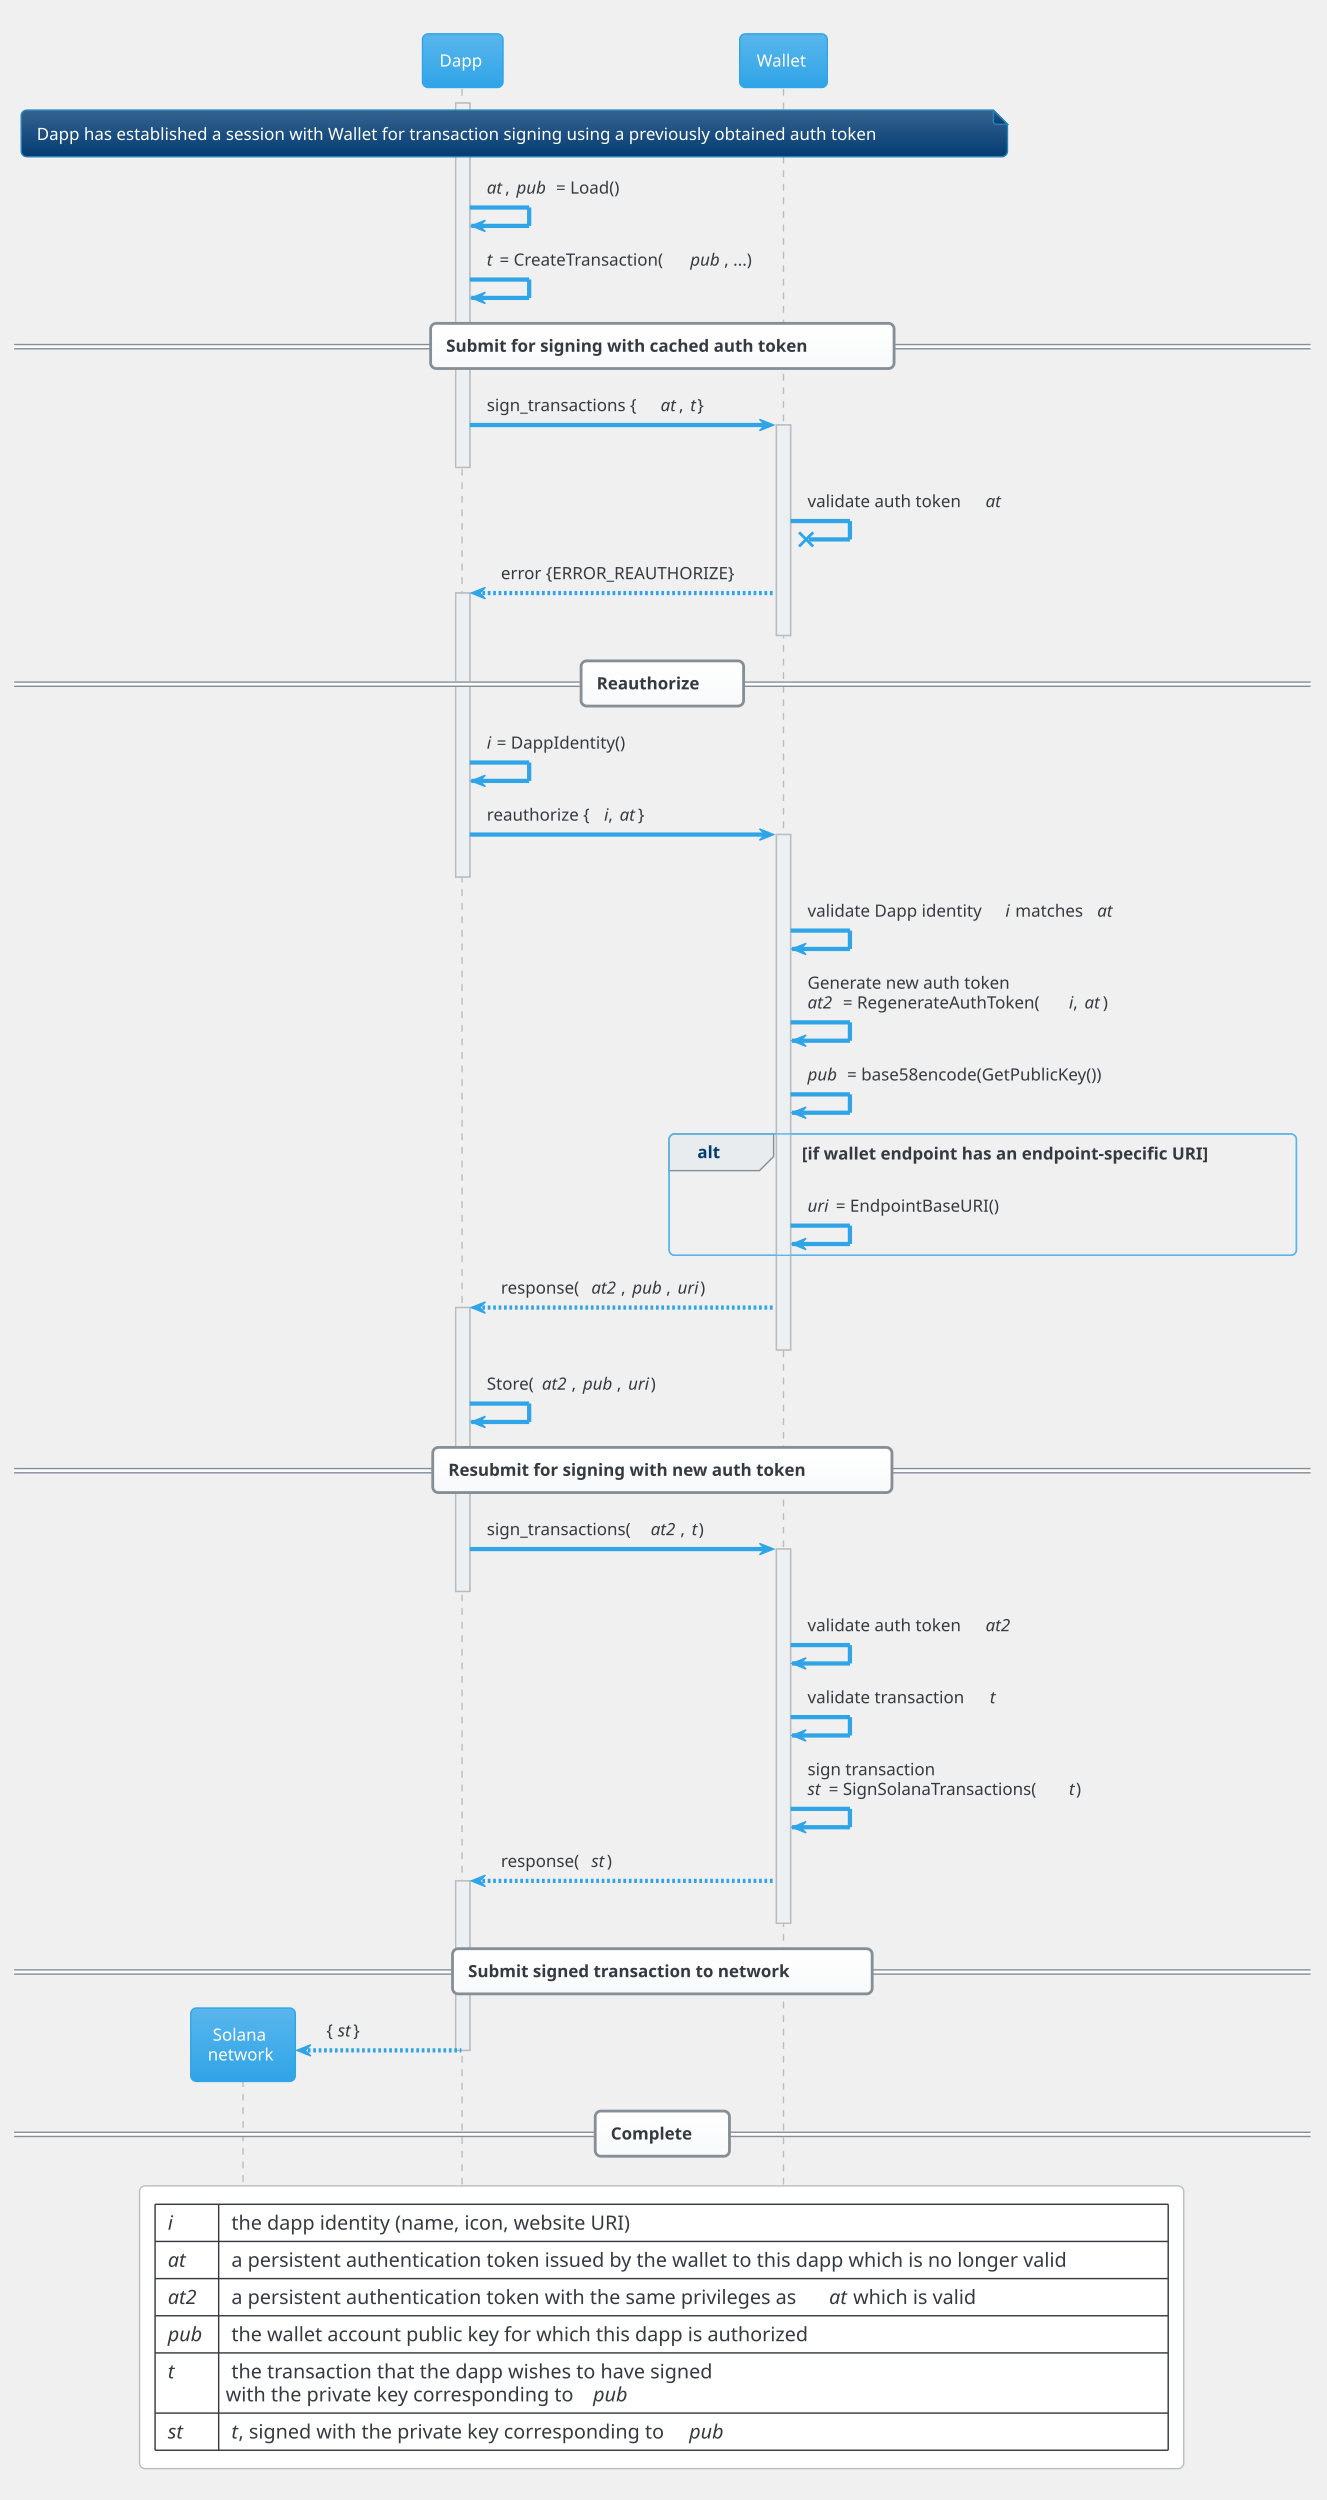
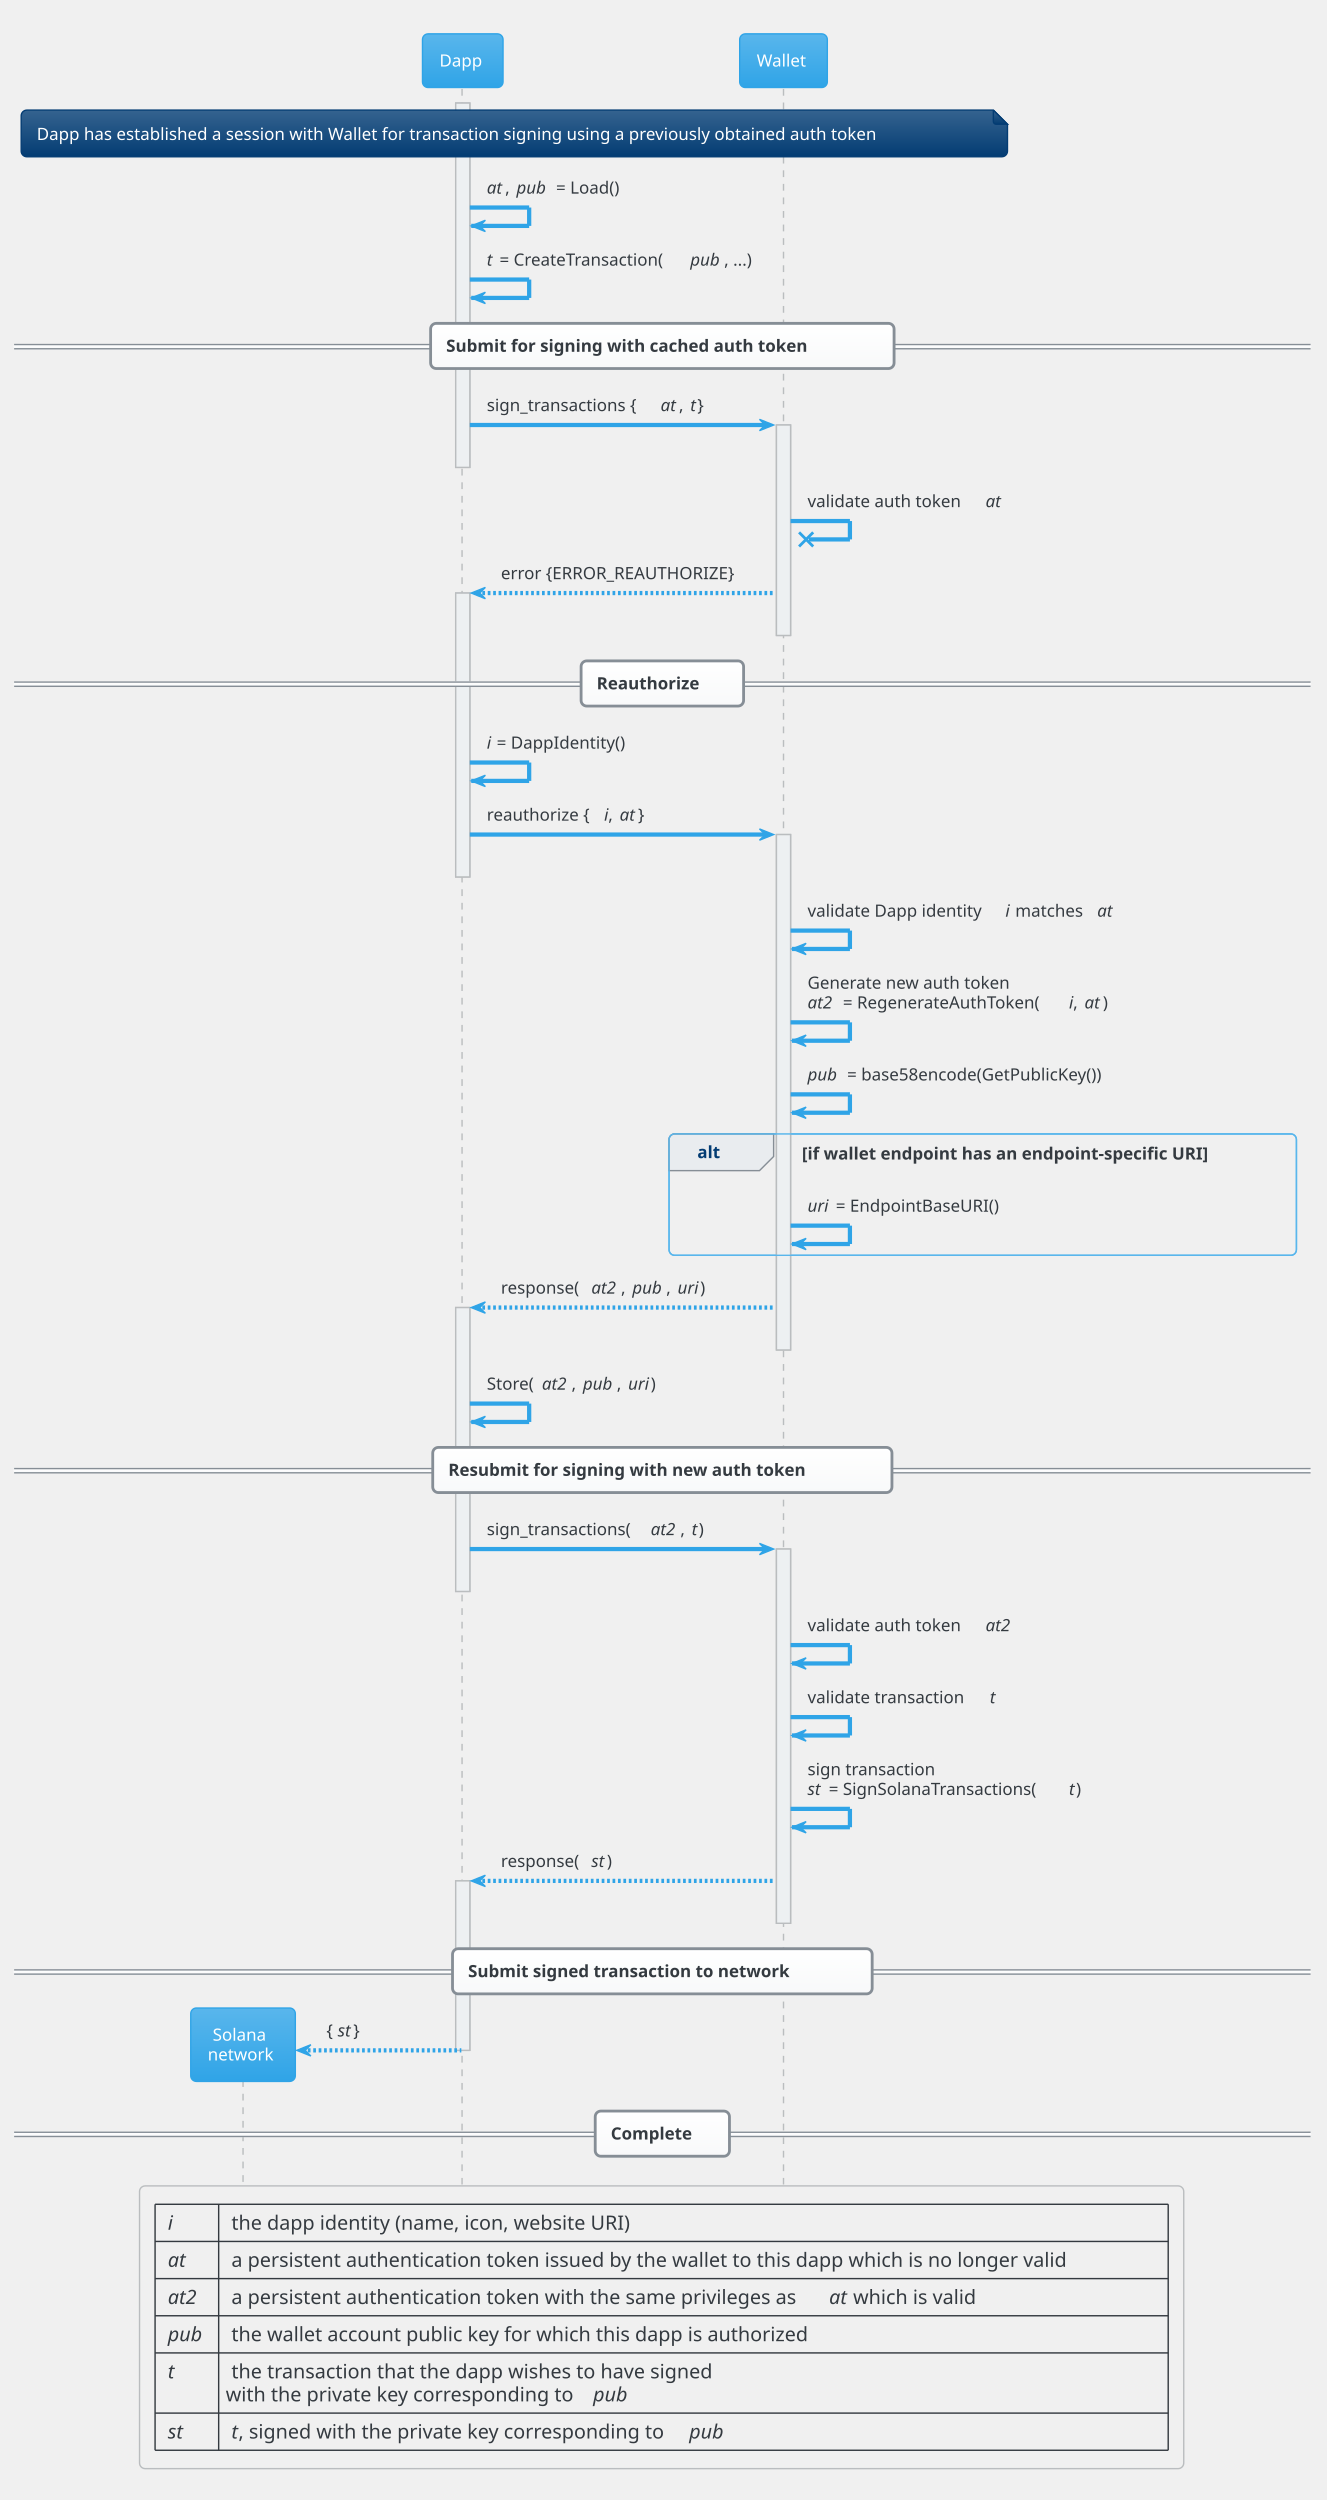
<svg xmlns="http://www.w3.org/2000/svg" contentStyleType="text/css" height="1843.75px" preserveAspectRatio="none" style="width:978px;height:1843px;background:#FFFFFF;" version="1.1" viewBox="0 0 978 1843" width="978.125px" zoomAndPan="magnify">
  <defs>
    <linearGradient id="giov5ws6cv70g0" x1="50%" x2="50%" y1="0%" y2="100%">
      <stop offset="0%" stop-color="#59B6EC" />
      <stop offset="100%" stop-color="#2FA4E7" />
    </linearGradient>
    <linearGradient id="giov5ws6cv70g1" x1="50%" x2="50%" y1="0%" y2="100%">
      <stop offset="0%" stop-color="#35638F" />
      <stop offset="100%" stop-color="#033C73" />
    </linearGradient>
    <linearGradient id="giov5ws6cv70g2" x1="50%" x2="50%" y1="0%" y2="100%">
      <stop offset="0%" stop-color="#FFFFFF" />
      <stop offset="100%" stop-color="#F8F9FA" />
    </linearGradient>
  </defs>
  <g>
    <rect fill="#EDF0F2" height="268.587" style="stroke:#BABDBF;stroke-width:1.042;" width="10.417" x="335.938" y="75.977" />
    <rect fill="#EDF0F2" height="209.277" style="stroke:#BABDBF;stroke-width:1.042;" width="10.417" x="335.938" y="437.207" />
    <rect fill="#EDF0F2" height="209.277" style="stroke:#BABDBF;stroke-width:1.042;" width="10.417" x="335.938" y="963.932" />
    <rect fill="#EDF0F2" height="124.935" style="stroke:#BABDBF;stroke-width:1.042;" width="10.417" x="335.938" y="1386.589" />
    <rect fill="#EDF0F2" height="155.143" style="stroke:#BABDBF;stroke-width:1.042;" width="10.417" x="572.396" y="313.314" />
    <rect fill="#EDF0F2" height="379.948" style="stroke:#BABDBF;stroke-width:1.042;" width="10.417" x="572.396" y="615.234" />
    <rect fill="#EDF0F2" height="275.879" style="stroke:#BABDBF;stroke-width:1.042;" width="10.417" x="572.396" y="1141.96" />
    <rect fill="none" height="89.486" rx="4.167" ry="4.167" style="stroke:#59B6EC;stroke-width:1.042;" width="462.5" x="493.229" y="835.938" />
    <line style="stroke:#BABDBF;stroke-width:1.042;stroke-dasharray:5.0,5.0;" x1="179.167" x2="179.167" y1="1523.503" y2="1610.417" />
    <line style="stroke:#BABDBF;stroke-width:1.042;stroke-dasharray:5.0,5.0;" x1="340.625" x2="340.625" y1="65.56" y2="1610.417" />
    <line style="stroke:#BABDBF;stroke-width:1.042;stroke-dasharray:5.0,5.0;" x1="577.604" x2="577.604" y1="65.56" y2="1610.417" />
    <rect fill="url(#giov5ws6cv70g0)" height="39.551" rx="4.167" ry="4.167" style="stroke:#2FA4E7;stroke-width:1.042;" width="59.375" x="311.458" y="24.967" />
    <text fill="#FFFFFF" font-family="&quot;Verdana&quot;" font-size="12.5" lengthAdjust="spacing" textLength="34.375" x="323.958" y="49.07">Dapp</text>
    <rect fill="url(#giov5ws6cv70g0)" height="39.551" rx="4.167" ry="4.167" style="stroke:#2FA4E7;stroke-width:1.042;" width="64.583" x="545.312" y="24.967" />
    <text fill="#FFFFFF" font-family="&quot;Verdana&quot;" font-size="12.5" lengthAdjust="spacing" textLength="39.583" x="557.812" y="49.07">Wallet</text>
    <rect fill="#EDF0F2" height="268.587" style="stroke:#BABDBF;stroke-width:1.042;" width="10.417" x="335.938" y="75.977" />
    <rect fill="#EDF0F2" height="209.277" style="stroke:#BABDBF;stroke-width:1.042;" width="10.417" x="335.938" y="437.207" />
    <rect fill="#EDF0F2" height="209.277" style="stroke:#BABDBF;stroke-width:1.042;" width="10.417" x="335.938" y="963.932" />
    <rect fill="#EDF0F2" height="124.935" style="stroke:#BABDBF;stroke-width:1.042;" width="10.417" x="335.938" y="1386.589" />
    <rect fill="#EDF0F2" height="155.143" style="stroke:#BABDBF;stroke-width:1.042;" width="10.417" x="572.396" y="313.314" />
    <rect fill="#EDF0F2" height="379.948" style="stroke:#BABDBF;stroke-width:1.042;" width="10.417" x="572.396" y="615.234" />
    <rect fill="#EDF0F2" height="275.879" style="stroke:#BABDBF;stroke-width:1.042;" width="10.417" x="572.396" y="1141.96" />
-     <path d="M15.625,85.352 L15.625,111.393 A4.167,4.167 0 0 0 19.792,115.56 L738.542,115.56 A4.167,4.167 0 0 0 742.708,111.393 L742.708,91.602 L732.292,81.185 L19.792,81.185 A4.167,4.167 0 0 0 15.625,85.352 " fill="url(#giov5ws6cv70g1)" style="stroke:#2683B9;stroke-width:1.042;" />
-     <path d="M732.292,81.185 L732.292,89.518 A2.083,2.083 0 0 0 734.375,91.602 L742.708,91.602 L732.292,81.185 " fill="url(#giov5ws6cv70g1)" style="stroke:#2683B9;stroke-width:1.042;" />
+     <path d="M15.625,85.352 L15.625,111.393 A4.167,4.167 0 0 0 19.792,115.56 L738.542,115.56 A4.167,4.167 0 0 0 742.708,111.393 L742.708,91.602 L732.292,81.185 L19.792,81.185 A4.167,4.167 0 0 0 15.625,85.352 " fill="url(#giov5ws6cv70g1)" style="stroke:#033C73;stroke-width:1.042;" />
+     <path d="M732.292,81.185 L732.292,89.518 A2.083,2.083 0 0 0 734.375,91.602 L742.708,91.602 L732.292,81.185 " fill="url(#giov5ws6cv70g1)" style="stroke:#033C73;stroke-width:1.042;" />
    <text fill="#FFFFFF" font-family="&quot;Verdana&quot;" font-size="12.5" lengthAdjust="spacing" textLength="694.792" x="27.083" y="103.204">Dapp has established a session with Wallet for transaction signing using a previously obtained auth token</text>
    <line style="stroke:#2FA4E7;stroke-width:3.125;" x1="346.354" x2="390.104" y1="152.995" y2="152.995" />
    <line style="stroke:#2FA4E7;stroke-width:3.125;" x1="390.104" x2="390.104" y1="152.995" y2="166.536" />
    <line style="stroke:#2FA4E7;stroke-width:3.125;" x1="347.396" x2="390.104" y1="166.536" y2="166.536" />
    <polygon fill="#2FA4E7" points="357.812,162.37,347.396,166.536,357.812,170.703,353.646,166.536" style="stroke:#2FA4E7;stroke-width:1.042;" />
    <text fill="#343A40" font-family="&quot;Verdana&quot;" font-size="12.5" font-style="italic" lengthAdjust="spacing" textLength="13.542" x="358.854" y="142.755">at</text>
    <text fill="#343A40" font-family="&quot;Verdana&quot;" font-size="12.5" lengthAdjust="spacing" textLength="4.167" x="372.396" y="142.755">,</text>
    <text fill="#343A40" font-family="&quot;Verdana&quot;" font-size="12.5" font-style="italic" lengthAdjust="spacing" textLength="25" x="380.729" y="142.755">pub</text>
    <text fill="#343A40" font-family="&quot;Verdana&quot;" font-size="12.5" lengthAdjust="spacing" textLength="56.25" x="409.896" y="142.755">= Load()</text>
    <line style="stroke:#2FA4E7;stroke-width:3.125;" x1="346.354" x2="390.104" y1="206.087" y2="206.087" />
    <line style="stroke:#2FA4E7;stroke-width:3.125;" x1="390.104" x2="390.104" y1="206.087" y2="219.629" />
    <line style="stroke:#2FA4E7;stroke-width:3.125;" x1="347.396" x2="390.104" y1="219.629" y2="219.629" />
    <polygon fill="#2FA4E7" points="357.812,215.462,347.396,219.629,357.812,223.796,353.646,219.629" style="stroke:#2FA4E7;stroke-width:1.042;" />
    <text fill="#343A40" font-family="&quot;Verdana&quot;" font-size="12.5" font-style="italic" lengthAdjust="spacing" textLength="5.208" x="358.854" y="195.848">t</text>
    <text fill="#343A40" font-family="&quot;Verdana&quot;" font-size="12.5" lengthAdjust="spacing" textLength="140.625" x="368.229" y="195.848">= CreateTransaction(</text>
    <text fill="#343A40" font-family="&quot;Verdana&quot;" font-size="12.5" font-style="italic" lengthAdjust="spacing" textLength="25" x="508.854" y="195.848">pub</text>
    <text fill="#343A40" font-family="&quot;Verdana&quot;" font-size="12.5" lengthAdjust="spacing" textLength="26.042" x="533.854" y="195.848">, ...)</text>
    <rect fill="url(#giov5ws6cv70g2)" height="3.125" rx="4.167" ry="4.167" style="stroke:url(#giov5ws6cv70g2);stroke-width:1.042;" width="955.729" x="10.417" y="253.988" />
    <line style="stroke:#868E96;stroke-width:1.042;" x1="10.417" x2="966.146" y1="253.988" y2="253.988" />
    <line style="stroke:#868E96;stroke-width:1.042;" x1="10.417" x2="966.146" y1="257.113" y2="257.113" />
    <rect fill="url(#giov5ws6cv70g2)" height="33.301" rx="4.167" ry="4.167" style="stroke:#868E96;stroke-width:2.083;" width="341.667" x="317.448" y="238.379" />
    <text fill="#343A40" font-family="&quot;Verdana&quot;" font-size="12.5" font-weight="bold" lengthAdjust="spacing" textLength="312.5" x="328.906" y="259.357">Submit for signing with cached auth token</text>
    <polygon fill="#2FA4E7" points="559.896,309.147,570.312,313.314,559.896,317.481,564.062,313.314" style="stroke:#2FA4E7;stroke-width:1.042;" />
    <line style="stroke:#2FA4E7;stroke-width:3.125;" x1="346.354" x2="566.146" y1="313.314" y2="313.314" />
    <text fill="#343A40" font-family="&quot;Verdana&quot;" font-size="12.5" lengthAdjust="spacing" textLength="128.125" x="358.854" y="303.074">sign_transactions {</text>
    <text fill="#343A40" font-family="&quot;Verdana&quot;" font-size="12.5" font-style="italic" lengthAdjust="spacing" textLength="13.542" x="486.979" y="303.074">at</text>
    <text fill="#343A40" font-family="&quot;Verdana&quot;" font-size="12.5" lengthAdjust="spacing" textLength="4.167" x="500.521" y="303.074">,</text>
    <text fill="#343A40" font-family="&quot;Verdana&quot;" font-size="12.5" font-style="italic" lengthAdjust="spacing" textLength="5.208" x="508.854" y="303.074">t</text>
    <text fill="#343A40" font-family="&quot;Verdana&quot;" font-size="12.5" lengthAdjust="spacing" textLength="8.333" x="514.062" y="303.074">}</text>
    <line style="stroke:#2FA4E7;stroke-width:3.125;" x1="582.812" x2="626.562" y1="384.115" y2="384.115" />
    <line style="stroke:#2FA4E7;stroke-width:3.125;" x1="626.562" x2="626.562" y1="384.115" y2="397.656" />
    <line style="stroke:#2FA4E7;stroke-width:3.125;" x1="596.354" x2="626.562" y1="397.656" y2="397.656" />
    <line style="stroke:#2FA4E7;stroke-width:2.083;" x1="589.062" x2="599.479" y1="392.448" y2="402.865" />
    <line style="stroke:#2FA4E7;stroke-width:2.083;" x1="589.062" x2="599.479" y1="402.865" y2="392.448" />
    <text fill="#343A40" font-family="&quot;Verdana&quot;" font-size="12.5" lengthAdjust="spacing" textLength="127.083" x="595.312" y="373.875">validate auth token</text>
    <text fill="#343A40" font-family="&quot;Verdana&quot;" font-size="12.5" font-style="italic" lengthAdjust="spacing" textLength="13.542" x="726.562" y="373.875">at</text>
    <polygon fill="#2FA4E7" points="357.812,433.04,347.396,437.207,357.812,441.374,353.646,437.207" style="stroke:#2FA4E7;stroke-width:1.042;" />
    <line style="stroke:#2FA4E7;stroke-width:3.125;stroke-dasharray:2.0,2.0;" x1="351.562" x2="571.354" y1="437.207" y2="437.207" />
    <text fill="#343A40" font-family="&quot;Verdana&quot;" font-size="12.5" lengthAdjust="spacing" textLength="191.667" x="369.271" y="426.967">error {ERROR_REAUTHORIZE}</text>
    <rect fill="url(#giov5ws6cv70g2)" height="3.125" rx="4.167" ry="4.167" style="stroke:url(#giov5ws6cv70g2);stroke-width:1.042;" width="955.729" x="10.417" y="502.816" />
    <line style="stroke:#868E96;stroke-width:1.042;" x1="10.417" x2="966.146" y1="502.816" y2="502.816" />
    <line style="stroke:#868E96;stroke-width:1.042;" x1="10.417" x2="966.146" y1="505.941" y2="505.941" />
    <rect fill="url(#giov5ws6cv70g2)" height="33.301" rx="4.167" ry="4.167" style="stroke:#868E96;stroke-width:2.083;" width="119.792" x="428.385" y="487.207" />
    <text fill="#343A40" font-family="&quot;Verdana&quot;" font-size="12.5" font-weight="bold" lengthAdjust="spacing" textLength="90.625" x="439.844" y="508.185">Reauthorize</text>
    <line style="stroke:#2FA4E7;stroke-width:3.125;" x1="346.354" x2="390.104" y1="562.142" y2="562.142" />
    <line style="stroke:#2FA4E7;stroke-width:3.125;" x1="390.104" x2="390.104" y1="562.142" y2="575.684" />
    <line style="stroke:#2FA4E7;stroke-width:3.125;" x1="347.396" x2="390.104" y1="575.684" y2="575.684" />
    <polygon fill="#2FA4E7" points="357.812,571.517,347.396,575.684,357.812,579.85,353.646,575.684" style="stroke:#2FA4E7;stroke-width:1.042;" />
    <text fill="#343A40" font-family="&quot;Verdana&quot;" font-size="12.5" font-style="italic" lengthAdjust="spacing" textLength="3.125" x="358.854" y="551.902">i</text>
    <text fill="#343A40" font-family="&quot;Verdana&quot;" font-size="12.5" lengthAdjust="spacing" textLength="107.292" x="366.146" y="551.902">= DappIdentity()</text>
    <polygon fill="#2FA4E7" points="559.896,611.068,570.312,615.234,559.896,619.401,564.062,615.234" style="stroke:#2FA4E7;stroke-width:1.042;" />
    <line style="stroke:#2FA4E7;stroke-width:3.125;" x1="346.354" x2="566.146" y1="615.234" y2="615.234" />
    <text fill="#343A40" font-family="&quot;Verdana&quot;" font-size="12.5" lengthAdjust="spacing" textLength="86.458" x="358.854" y="604.995">reauthorize {</text>
    <text fill="#343A40" font-family="&quot;Verdana&quot;" font-size="12.5" font-style="italic" lengthAdjust="spacing" textLength="3.125" x="445.312" y="604.995">i</text>
    <text fill="#343A40" font-family="&quot;Verdana&quot;" font-size="12.5" lengthAdjust="spacing" textLength="4.167" x="448.438" y="604.995">,</text>
    <text fill="#343A40" font-family="&quot;Verdana&quot;" font-size="12.5" font-style="italic" lengthAdjust="spacing" textLength="13.542" x="456.771" y="604.995">at</text>
    <text fill="#343A40" font-family="&quot;Verdana&quot;" font-size="12.5" lengthAdjust="spacing" textLength="8.333" x="470.312" y="604.995">}</text>
    <line style="stroke:#2FA4E7;stroke-width:3.125;" x1="582.812" x2="626.562" y1="686.035" y2="686.035" />
    <line style="stroke:#2FA4E7;stroke-width:3.125;" x1="626.562" x2="626.562" y1="686.035" y2="699.577" />
    <line style="stroke:#2FA4E7;stroke-width:3.125;" x1="583.854" x2="626.562" y1="699.577" y2="699.577" />
    <polygon fill="#2FA4E7" points="594.271,695.41,583.854,699.577,594.271,703.744,590.104,699.577" style="stroke:#2FA4E7;stroke-width:1.042;" />
    <text fill="#343A40" font-family="&quot;Verdana&quot;" font-size="12.5" lengthAdjust="spacing" textLength="141.667" x="595.312" y="675.795">validate Dapp identity</text>
    <text fill="#343A40" font-family="&quot;Verdana&quot;" font-size="12.5" font-style="italic" lengthAdjust="spacing" textLength="3.125" x="741.146" y="675.795">i</text>
    <text fill="#343A40" font-family="&quot;Verdana&quot;" font-size="12.5" lengthAdjust="spacing" textLength="56.25" x="748.438" y="675.795">matches</text>
    <text fill="#343A40" font-family="&quot;Verdana&quot;" font-size="12.5" font-style="italic" lengthAdjust="spacing" textLength="13.542" x="808.854" y="675.795">at</text>
    <line style="stroke:#2FA4E7;stroke-width:3.125;" x1="582.812" x2="626.562" y1="753.678" y2="753.678" />
    <line style="stroke:#2FA4E7;stroke-width:3.125;" x1="626.562" x2="626.562" y1="753.678" y2="767.22" />
    <line style="stroke:#2FA4E7;stroke-width:3.125;" x1="583.854" x2="626.562" y1="767.22" y2="767.22" />
    <polygon fill="#2FA4E7" points="594.271,763.053,583.854,767.22,594.271,771.387,590.104,767.22" style="stroke:#2FA4E7;stroke-width:1.042;" />
    <text fill="#343A40" font-family="&quot;Verdana&quot;" font-size="12.5" lengthAdjust="spacing" textLength="167.708" x="595.312" y="728.888">Generate new auth token</text>
    <text fill="#343A40" font-family="&quot;Verdana&quot;" font-size="12.5" font-style="italic" lengthAdjust="spacing" textLength="21.875" x="595.312" y="743.439">at2</text>
    <text fill="#343A40" font-family="&quot;Verdana&quot;" font-size="12.5" lengthAdjust="spacing" textLength="166.667" x="621.354" y="743.439">= RegenerateAuthToken(</text>
    <text fill="#343A40" font-family="&quot;Verdana&quot;" font-size="12.5" font-style="italic" lengthAdjust="spacing" textLength="3.125" x="788.021" y="743.439">i</text>
    <text fill="#343A40" font-family="&quot;Verdana&quot;" font-size="12.5" lengthAdjust="spacing" textLength="4.167" x="791.146" y="743.439">,</text>
    <text fill="#343A40" font-family="&quot;Verdana&quot;" font-size="12.5" font-style="italic" lengthAdjust="spacing" textLength="13.542" x="799.479" y="743.439">at</text>
    <text fill="#343A40" font-family="&quot;Verdana&quot;" font-size="12.5" lengthAdjust="spacing" textLength="5.208" x="813.021" y="743.439">)</text>
    <line style="stroke:#2FA4E7;stroke-width:3.125;" x1="582.812" x2="626.562" y1="806.771" y2="806.771" />
    <line style="stroke:#2FA4E7;stroke-width:3.125;" x1="626.562" x2="626.562" y1="806.771" y2="820.312" />
    <line style="stroke:#2FA4E7;stroke-width:3.125;" x1="583.854" x2="626.562" y1="820.312" y2="820.312" />
    <polygon fill="#2FA4E7" points="594.271,816.146,583.854,820.312,594.271,824.479,590.104,820.312" style="stroke:#2FA4E7;stroke-width:1.042;" />
    <text fill="#343A40" font-family="&quot;Verdana&quot;" font-size="12.5" font-style="italic" lengthAdjust="spacing" textLength="25" x="595.312" y="796.531">pub</text>
    <text fill="#343A40" font-family="&quot;Verdana&quot;" font-size="12.5" lengthAdjust="spacing" textLength="216.667" x="624.479" y="796.531">= base58encode(GetPublicKey())</text>
    <path d="M497.396,835.938 L570.312,835.938 L570.312,852.572 L559.896,862.988 L493.229,862.988 L493.229,840.104 A4.167,4.167 0 0 1 497.396,835.938 " fill="#E9ECEF" style="stroke:#868E96;stroke-width:1.042;" />
    <rect fill="none" height="89.486" rx="4.167" ry="4.167" style="stroke:#59B6EC;stroke-width:1.042;" width="462.5" x="493.229" y="835.938" />
    <text fill="#033C73" font-family="&quot;Verdana&quot;" font-size="12.5" font-weight="bold" lengthAdjust="spacing" textLength="19.792" x="514.062" y="853.79">alt</text>
    <text fill="#343A40" font-family="&quot;Verdana&quot;" font-size="12.5" font-weight="bold" lengthAdjust="spacing" textLength="354.167" x="591.146" y="854.832">[if wallet endpoint has an endpoint-specific URI]</text>
    <line style="stroke:#2FA4E7;stroke-width:3.125;" x1="582.812" x2="626.562" y1="903.548" y2="903.548" />
    <line style="stroke:#2FA4E7;stroke-width:3.125;" x1="626.562" x2="626.562" y1="903.548" y2="917.09" />
    <line style="stroke:#2FA4E7;stroke-width:3.125;" x1="583.854" x2="626.562" y1="917.09" y2="917.09" />
    <polygon fill="#2FA4E7" points="594.271,912.923,583.854,917.09,594.271,921.256,590.104,917.09" style="stroke:#2FA4E7;stroke-width:1.042;" />
    <text fill="#343A40" font-family="&quot;Verdana&quot;" font-size="12.5" font-style="italic" lengthAdjust="spacing" textLength="16.667" x="595.312" y="893.308">uri</text>
    <text fill="#343A40" font-family="&quot;Verdana&quot;" font-size="12.5" lengthAdjust="spacing" textLength="136.458" x="616.146" y="893.308">= EndpointBaseURI()</text>
    <polygon fill="#2FA4E7" points="357.812,959.766,347.396,963.932,357.812,968.099,353.646,963.932" style="stroke:#2FA4E7;stroke-width:1.042;" />
    <line style="stroke:#2FA4E7;stroke-width:3.125;stroke-dasharray:2.0,2.0;" x1="351.562" x2="571.354" y1="963.932" y2="963.932" />
    <text fill="#343A40" font-family="&quot;Verdana&quot;" font-size="12.5" lengthAdjust="spacing" textLength="66.667" x="369.271" y="953.693">response(</text>
    <text fill="#343A40" font-family="&quot;Verdana&quot;" font-size="12.5" font-style="italic" lengthAdjust="spacing" textLength="21.875" x="435.938" y="953.693">at2</text>
    <text fill="#343A40" font-family="&quot;Verdana&quot;" font-size="12.5" lengthAdjust="spacing" textLength="4.167" x="457.812" y="953.693">,</text>
    <text fill="#343A40" font-family="&quot;Verdana&quot;" font-size="12.5" font-style="italic" lengthAdjust="spacing" textLength="25" x="466.146" y="953.693">pub</text>
    <text fill="#343A40" font-family="&quot;Verdana&quot;" font-size="12.5" lengthAdjust="spacing" textLength="4.167" x="491.146" y="953.693">,</text>
    <text fill="#343A40" font-family="&quot;Verdana&quot;" font-size="12.5" font-style="italic" lengthAdjust="spacing" textLength="16.667" x="499.479" y="953.693">uri</text>
    <text fill="#343A40" font-family="&quot;Verdana&quot;" font-size="12.5" lengthAdjust="spacing" textLength="5.208" x="516.146" y="953.693">)</text>
    <line style="stroke:#2FA4E7;stroke-width:3.125;" x1="346.354" x2="390.104" y1="1034.733" y2="1034.733" />
    <line style="stroke:#2FA4E7;stroke-width:3.125;" x1="390.104" x2="390.104" y1="1034.733" y2="1048.275" />
    <line style="stroke:#2FA4E7;stroke-width:3.125;" x1="347.396" x2="390.104" y1="1048.275" y2="1048.275" />
    <polygon fill="#2FA4E7" points="357.812,1044.108,347.396,1048.275,357.812,1052.441,353.646,1048.275" style="stroke:#2FA4E7;stroke-width:1.042;" />
    <text fill="#343A40" font-family="&quot;Verdana&quot;" font-size="12.5" lengthAdjust="spacing" textLength="40.625" x="358.854" y="1024.493">Store(</text>
    <text fill="#343A40" font-family="&quot;Verdana&quot;" font-size="12.5" font-style="italic" lengthAdjust="spacing" textLength="21.875" x="399.479" y="1024.493">at2</text>
    <text fill="#343A40" font-family="&quot;Verdana&quot;" font-size="12.5" lengthAdjust="spacing" textLength="4.167" x="421.354" y="1024.493">,</text>
    <text fill="#343A40" font-family="&quot;Verdana&quot;" font-size="12.5" font-style="italic" lengthAdjust="spacing" textLength="25" x="429.688" y="1024.493">pub</text>
    <text fill="#343A40" font-family="&quot;Verdana&quot;" font-size="12.5" lengthAdjust="spacing" textLength="4.167" x="454.688" y="1024.493">,</text>
    <text fill="#343A40" font-family="&quot;Verdana&quot;" font-size="12.5" font-style="italic" lengthAdjust="spacing" textLength="16.667" x="463.021" y="1024.493">uri</text>
    <text fill="#343A40" font-family="&quot;Verdana&quot;" font-size="12.5" lengthAdjust="spacing" textLength="5.208" x="479.688" y="1024.493">)</text>
    <rect fill="url(#giov5ws6cv70g2)" height="3.125" rx="4.167" ry="4.167" style="stroke:url(#giov5ws6cv70g2);stroke-width:1.042;" width="955.729" x="10.417" y="1082.633" />
    <line style="stroke:#868E96;stroke-width:1.042;" x1="10.417" x2="966.146" y1="1082.633" y2="1082.633" />
    <line style="stroke:#868E96;stroke-width:1.042;" x1="10.417" x2="966.146" y1="1085.758" y2="1085.758" />
    <rect fill="url(#giov5ws6cv70g2)" height="33.301" rx="4.167" ry="4.167" style="stroke:#868E96;stroke-width:2.083;" width="338.542" x="319.01" y="1067.025" />
    <text fill="#343A40" font-family="&quot;Verdana&quot;" font-size="12.5" font-weight="bold" lengthAdjust="spacing" textLength="309.375" x="330.469" y="1088.003">Resubmit for signing with new auth token</text>
    <polygon fill="#2FA4E7" points="559.896,1137.793,570.312,1141.96,559.896,1146.126,564.062,1141.96" style="stroke:#2FA4E7;stroke-width:1.042;" />
    <line style="stroke:#2FA4E7;stroke-width:3.125;" x1="346.354" x2="566.146" y1="1141.96" y2="1141.96" />
    <text fill="#343A40" font-family="&quot;Verdana&quot;" font-size="12.5" lengthAdjust="spacing" textLength="120.833" x="358.854" y="1131.72">sign_transactions(</text>
    <text fill="#343A40" font-family="&quot;Verdana&quot;" font-size="12.5" font-style="italic" lengthAdjust="spacing" textLength="21.875" x="479.688" y="1131.72">at2</text>
    <text fill="#343A40" font-family="&quot;Verdana&quot;" font-size="12.5" lengthAdjust="spacing" textLength="4.167" x="501.562" y="1131.72">,</text>
    <text fill="#343A40" font-family="&quot;Verdana&quot;" font-size="12.5" font-style="italic" lengthAdjust="spacing" textLength="5.208" x="509.896" y="1131.72">t</text>
    <text fill="#343A40" font-family="&quot;Verdana&quot;" font-size="12.5" lengthAdjust="spacing" textLength="5.208" x="515.104" y="1131.72">)</text>
    <line style="stroke:#2FA4E7;stroke-width:3.125;" x1="582.812" x2="626.562" y1="1212.76" y2="1212.76" />
    <line style="stroke:#2FA4E7;stroke-width:3.125;" x1="626.562" x2="626.562" y1="1212.76" y2="1226.302" />
    <line style="stroke:#2FA4E7;stroke-width:3.125;" x1="583.854" x2="626.562" y1="1226.302" y2="1226.302" />
    <polygon fill="#2FA4E7" points="594.271,1222.135,583.854,1226.302,594.271,1230.469,590.104,1226.302" style="stroke:#2FA4E7;stroke-width:1.042;" />
    <text fill="#343A40" font-family="&quot;Verdana&quot;" font-size="12.5" lengthAdjust="spacing" textLength="127.083" x="595.312" y="1202.521">validate auth token</text>
    <text fill="#343A40" font-family="&quot;Verdana&quot;" font-size="12.5" font-style="italic" lengthAdjust="spacing" textLength="21.875" x="726.562" y="1202.521">at2</text>
    <line style="stroke:#2FA4E7;stroke-width:3.125;" x1="582.812" x2="626.562" y1="1265.853" y2="1265.853" />
    <line style="stroke:#2FA4E7;stroke-width:3.125;" x1="626.562" x2="626.562" y1="1265.853" y2="1279.395" />
    <line style="stroke:#2FA4E7;stroke-width:3.125;" x1="583.854" x2="626.562" y1="1279.395" y2="1279.395" />
    <polygon fill="#2FA4E7" points="594.271,1275.228,583.854,1279.395,594.271,1283.561,590.104,1279.395" style="stroke:#2FA4E7;stroke-width:1.042;" />
    <text fill="#343A40" font-family="&quot;Verdana&quot;" font-size="12.5" lengthAdjust="spacing" textLength="130.208" x="595.312" y="1255.613">validate transaction</text>
    <text fill="#343A40" font-family="&quot;Verdana&quot;" font-size="12.5" font-style="italic" lengthAdjust="spacing" textLength="5.208" x="729.688" y="1255.613">t</text>
    <line style="stroke:#2FA4E7;stroke-width:3.125;" x1="582.812" x2="626.562" y1="1333.496" y2="1333.496" />
    <line style="stroke:#2FA4E7;stroke-width:3.125;" x1="626.562" x2="626.562" y1="1333.496" y2="1347.038" />
    <line style="stroke:#2FA4E7;stroke-width:3.125;" x1="583.854" x2="626.562" y1="1347.038" y2="1347.038" />
    <polygon fill="#2FA4E7" points="594.271,1342.871,583.854,1347.038,594.271,1351.204,590.104,1347.038" style="stroke:#2FA4E7;stroke-width:1.042;" />
    <text fill="#343A40" font-family="&quot;Verdana&quot;" font-size="12.5" lengthAdjust="spacing" textLength="106.25" x="595.312" y="1308.706">sign transaction</text>
    <text fill="#343A40" font-family="&quot;Verdana&quot;" font-size="12.5" font-style="italic" lengthAdjust="spacing" textLength="11.458" x="595.312" y="1323.256">st</text>
    <text fill="#343A40" font-family="&quot;Verdana&quot;" font-size="12.5" lengthAdjust="spacing" textLength="177.083" x="610.938" y="1323.256">= SignSolanaTransactions(</text>
    <text fill="#343A40" font-family="&quot;Verdana&quot;" font-size="12.5" font-style="italic" lengthAdjust="spacing" textLength="5.208" x="788.021" y="1323.256">t</text>
    <text fill="#343A40" font-family="&quot;Verdana&quot;" font-size="12.5" lengthAdjust="spacing" textLength="5.208" x="793.229" y="1323.256">)</text>
    <polygon fill="#2FA4E7" points="357.812,1382.422,347.396,1386.589,357.812,1390.755,353.646,1386.589" style="stroke:#2FA4E7;stroke-width:1.042;" />
    <line style="stroke:#2FA4E7;stroke-width:3.125;stroke-dasharray:2.0,2.0;" x1="351.562" x2="571.354" y1="1386.589" y2="1386.589" />
    <text fill="#343A40" font-family="&quot;Verdana&quot;" font-size="12.5" lengthAdjust="spacing" textLength="66.667" x="369.271" y="1376.349">response(</text>
    <text fill="#343A40" font-family="&quot;Verdana&quot;" font-size="12.5" font-style="italic" lengthAdjust="spacing" textLength="11.458" x="435.938" y="1376.349">st</text>
    <text fill="#343A40" font-family="&quot;Verdana&quot;" font-size="12.5" lengthAdjust="spacing" textLength="5.208" x="447.396" y="1376.349">)</text>
    <rect fill="url(#giov5ws6cv70g2)" height="3.125" rx="4.167" ry="4.167" style="stroke:url(#giov5ws6cv70g2);stroke-width:1.042;" width="955.729" x="10.417" y="1452.197" />
    <line style="stroke:#868E96;stroke-width:1.042;" x1="10.417" x2="966.146" y1="1452.197" y2="1452.197" />
    <line style="stroke:#868E96;stroke-width:1.042;" x1="10.417" x2="966.146" y1="1455.322" y2="1455.322" />
    <rect fill="url(#giov5ws6cv70g2)" height="33.301" rx="4.167" ry="4.167" style="stroke:#868E96;stroke-width:2.083;" width="309.375" x="333.594" y="1436.589" />
    <text fill="#343A40" font-family="&quot;Verdana&quot;" font-size="12.5" font-weight="bold" lengthAdjust="spacing" textLength="280.208" x="345.052" y="1457.566">Submit signed transaction to network</text>
    <polygon fill="#2FA4E7" points="229.167,1507.357,218.75,1511.523,229.167,1515.69,225,1511.523" style="stroke:#2FA4E7;stroke-width:1.042;" />
    <line style="stroke:#2FA4E7;stroke-width:3.125;stroke-dasharray:2.0,2.0;" x1="222.917" x2="340.104" y1="1511.523" y2="1511.523" />
    <text fill="#343A40" font-family="&quot;Verdana&quot;" font-size="12.5" lengthAdjust="spacing" textLength="8.333" x="240.625" y="1501.284">{</text>
    <text fill="#343A40" font-family="&quot;Verdana&quot;" font-size="12.5" font-style="italic" lengthAdjust="spacing" textLength="11.458" x="248.958" y="1501.284">st</text>
    <text fill="#343A40" font-family="&quot;Verdana&quot;" font-size="12.5" lengthAdjust="spacing" textLength="8.333" x="260.417" y="1501.284">}</text>
    <rect fill="url(#giov5ws6cv70g0)" height="54.102" rx="4.167" ry="4.167" style="stroke:#2FA4E7;stroke-width:1.042;" width="77.083" x="140.625" y="1480.306" />
    <text fill="#FFFFFF" font-family="&quot;Verdana&quot;" font-size="12.5" lengthAdjust="spacing" textLength="44.792" x="156.771" y="1504.409">Solana</text>
    <text fill="#FFFFFF" font-family="&quot;Verdana&quot;" font-size="12.5" lengthAdjust="spacing" textLength="52.083" x="153.125" y="1518.96">network</text>
    <rect fill="url(#giov5ws6cv70g2)" height="3.125" rx="4.167" ry="4.167" style="stroke:url(#giov5ws6cv70g2);stroke-width:1.042;" width="955.729" x="10.417" y="1571.891" />
    <line style="stroke:#868E96;stroke-width:1.042;" x1="10.417" x2="966.146" y1="1571.891" y2="1571.891" />
    <line style="stroke:#868E96;stroke-width:1.042;" x1="10.417" x2="966.146" y1="1575.016" y2="1575.016" />
    <rect fill="url(#giov5ws6cv70g2)" height="33.301" rx="4.167" ry="4.167" style="stroke:#868E96;stroke-width:2.083;" width="98.958" x="438.802" y="1556.283" />
    <text fill="#343A40" font-family="&quot;Verdana&quot;" font-size="12.5" font-weight="bold" lengthAdjust="spacing" textLength="69.792" x="450.26" y="1577.26">Complete</text>
-     <rect fill="#FFFFFF" height="208.415" id="_legend" rx="4.167" ry="4.167" style="stroke:#BABDBF;stroke-width:1.042;" width="769.792" x="102.865" y="1611.458" />
+     <rect fill="none" height="208.415" id="_legend" rx="4.167" ry="4.167" style="stroke:#BABDBF;stroke-width:1.042;" width="769.792" x="102.865" y="1611.458" />
    <text fill="#343A40" font-family="&quot;Verdana&quot;" font-size="14.583" lengthAdjust="spacing" textLength="4.167" x="119.531" y="1643.745"> </text>
    <text fill="#343A40" font-family="&quot;Verdana&quot;" font-size="14.583" font-style="italic" lengthAdjust="spacing" textLength="3.125" x="123.698" y="1643.745">i</text>
    <text fill="#343A40" font-family="&quot;Verdana&quot;" font-size="14.583" lengthAdjust="spacing" textLength="12.5" x="126.823" y="1643.745">   </text>
    <text fill="#343A40" font-family="&quot;Verdana&quot;" font-size="14.583" lengthAdjust="spacing" textLength="307.292" x="170.573" y="1643.745">the dapp identity (name, icon, website URI)</text>
    <text fill="#343A40" font-family="&quot;Verdana&quot;" font-size="14.583" lengthAdjust="spacing" textLength="4.167" x="119.531" y="1671.138"> </text>
    <text fill="#343A40" font-family="&quot;Verdana&quot;" font-size="14.583" font-style="italic" lengthAdjust="spacing" textLength="13.542" x="123.698" y="1671.138">at</text>
    <text fill="#343A40" font-family="&quot;Verdana&quot;" font-size="14.583" lengthAdjust="spacing" textLength="8.333" x="137.24" y="1671.138">  </text>
    <text fill="#343A40" font-family="&quot;Verdana&quot;" font-size="14.583" lengthAdjust="spacing" textLength="643.75" x="170.573" y="1671.138">a persistent authentication token issued by the wallet to this dapp which is no longer valid</text>
    <text fill="#343A40" font-family="&quot;Verdana&quot;" font-size="14.583" lengthAdjust="spacing" textLength="4.167" x="119.531" y="1698.53"> </text>
    <text fill="#343A40" font-family="&quot;Verdana&quot;" font-size="14.583" font-style="italic" lengthAdjust="spacing" textLength="22.917" x="123.698" y="1698.53">at2</text>
    <text fill="#343A40" font-family="&quot;Verdana&quot;" font-size="14.583" lengthAdjust="spacing" textLength="4.167" x="146.615" y="1698.53"> </text>
    <text fill="#343A40" font-family="&quot;Verdana&quot;" font-size="14.583" lengthAdjust="spacing" textLength="436.458" x="170.573" y="1698.53">a persistent authentication token with the same privileges as</text>
    <text fill="#343A40" font-family="&quot;Verdana&quot;" font-size="14.583" font-style="italic" lengthAdjust="spacing" textLength="13.542" x="611.198" y="1698.53">at</text>
    <text fill="#343A40" font-family="&quot;Verdana&quot;" font-size="14.583" lengthAdjust="spacing" textLength="92.708" x="628.906" y="1698.53">which is valid</text>
    <text fill="#343A40" font-family="&quot;Verdana&quot;" font-size="14.583" lengthAdjust="spacing" textLength="4.167" x="119.531" y="1725.923"> </text>
    <text fill="#343A40" font-family="&quot;Verdana&quot;" font-size="14.583" font-style="italic" lengthAdjust="spacing" textLength="28.125" x="123.698" y="1725.923">pub</text>
    <text fill="#343A40" font-family="&quot;Verdana&quot;" font-size="14.583" lengthAdjust="spacing" textLength="4.167" x="151.823" y="1725.923"> </text>
    <text fill="#343A40" font-family="&quot;Verdana&quot;" font-size="14.583" lengthAdjust="spacing" textLength="443.75" x="170.573" y="1725.923">the wallet account public key for which this dapp is authorized</text>
    <text fill="#343A40" font-family="&quot;Verdana&quot;" font-size="14.583" lengthAdjust="spacing" textLength="4.167" x="119.531" y="1753.315"> </text>
    <text fill="#343A40" font-family="&quot;Verdana&quot;" font-size="14.583" font-style="italic" lengthAdjust="spacing" textLength="5.208" x="123.698" y="1753.315">t</text>
    <text fill="#343A40" font-family="&quot;Verdana&quot;" font-size="14.583" lengthAdjust="spacing" textLength="12.5" x="128.906" y="1753.315">   </text>
    <text fill="#343A40" font-family="&quot;Verdana&quot;" font-size="14.583" lengthAdjust="spacing" textLength="373.958" x="170.573" y="1753.315">the transaction that the dapp wishes to have signed</text>
    <text fill="#343A40" font-family="&quot;Verdana&quot;" font-size="14.583" lengthAdjust="spacing" textLength="266.667" x="166.406" y="1770.291">with the private key corresponding to</text>
    <text fill="#343A40" font-family="&quot;Verdana&quot;" font-size="14.583" font-style="italic" lengthAdjust="spacing" textLength="28.125" x="437.24" y="1770.291">pub</text>
    <text fill="#343A40" font-family="&quot;Verdana&quot;" font-size="14.583" lengthAdjust="spacing" textLength="4.167" x="465.365" y="1770.291"> </text>
    <text fill="#343A40" font-family="&quot;Verdana&quot;" font-size="14.583" lengthAdjust="spacing" textLength="4.167" x="119.531" y="1797.684"> </text>
    <text fill="#343A40" font-family="&quot;Verdana&quot;" font-size="14.583" font-style="italic" lengthAdjust="spacing" textLength="12.5" x="123.698" y="1797.684">st</text>
    <text fill="#343A40" font-family="&quot;Verdana&quot;" font-size="14.583" lengthAdjust="spacing" textLength="8.333" x="136.198" y="1797.684">  </text>
    <text fill="#343A40" font-family="&quot;Verdana&quot;" font-size="14.583" lengthAdjust="spacing" textLength="4.167" x="166.406" y="1797.684"> </text>
    <text fill="#343A40" font-family="&quot;Verdana&quot;" font-size="14.583" font-style="italic" lengthAdjust="spacing" textLength="5.208" x="170.573" y="1797.684">t</text>
    <text fill="#343A40" font-family="&quot;Verdana&quot;" font-size="14.583" lengthAdjust="spacing" textLength="328.125" x="175.781" y="1797.684">, signed with the private key corresponding to</text>
    <text fill="#343A40" font-family="&quot;Verdana&quot;" font-size="14.583" font-style="italic" lengthAdjust="spacing" textLength="28.125" x="508.073" y="1797.684">pub</text>
    <text fill="#343A40" font-family="&quot;Verdana&quot;" font-size="14.583" lengthAdjust="spacing" textLength="154.167" x="536.198" y="1797.684">                                     </text>
    <line style="stroke:#343A40;stroke-width:1.042;" x1="114.323" x2="861.198" y1="1625" y2="1625" />
    <line style="stroke:#343A40;stroke-width:1.042;" x1="114.323" x2="861.198" y1="1652.393" y2="1652.393" />
    <line style="stroke:#343A40;stroke-width:1.042;" x1="114.323" x2="861.198" y1="1679.785" y2="1679.785" />
    <line style="stroke:#343A40;stroke-width:1.042;" x1="114.323" x2="861.198" y1="1707.178" y2="1707.178" />
    <line style="stroke:#343A40;stroke-width:1.042;" x1="114.323" x2="861.198" y1="1734.57" y2="1734.57" />
    <line style="stroke:#343A40;stroke-width:1.042;" x1="114.323" x2="861.198" y1="1778.939" y2="1778.939" />
    <line style="stroke:#343A40;stroke-width:1.042;" x1="114.323" x2="861.198" y1="1806.331" y2="1806.331" />
    <line style="stroke:#343A40;stroke-width:1.042;" x1="114.323" x2="114.323" y1="1625" y2="1806.331" />
    <line style="stroke:#343A40;stroke-width:1.042;" x1="161.198" x2="161.198" y1="1625" y2="1806.331" />
    <line style="stroke:#343A40;stroke-width:1.042;" x1="861.198" x2="861.198" y1="1625" y2="1806.331" />
  </g>
</svg>
